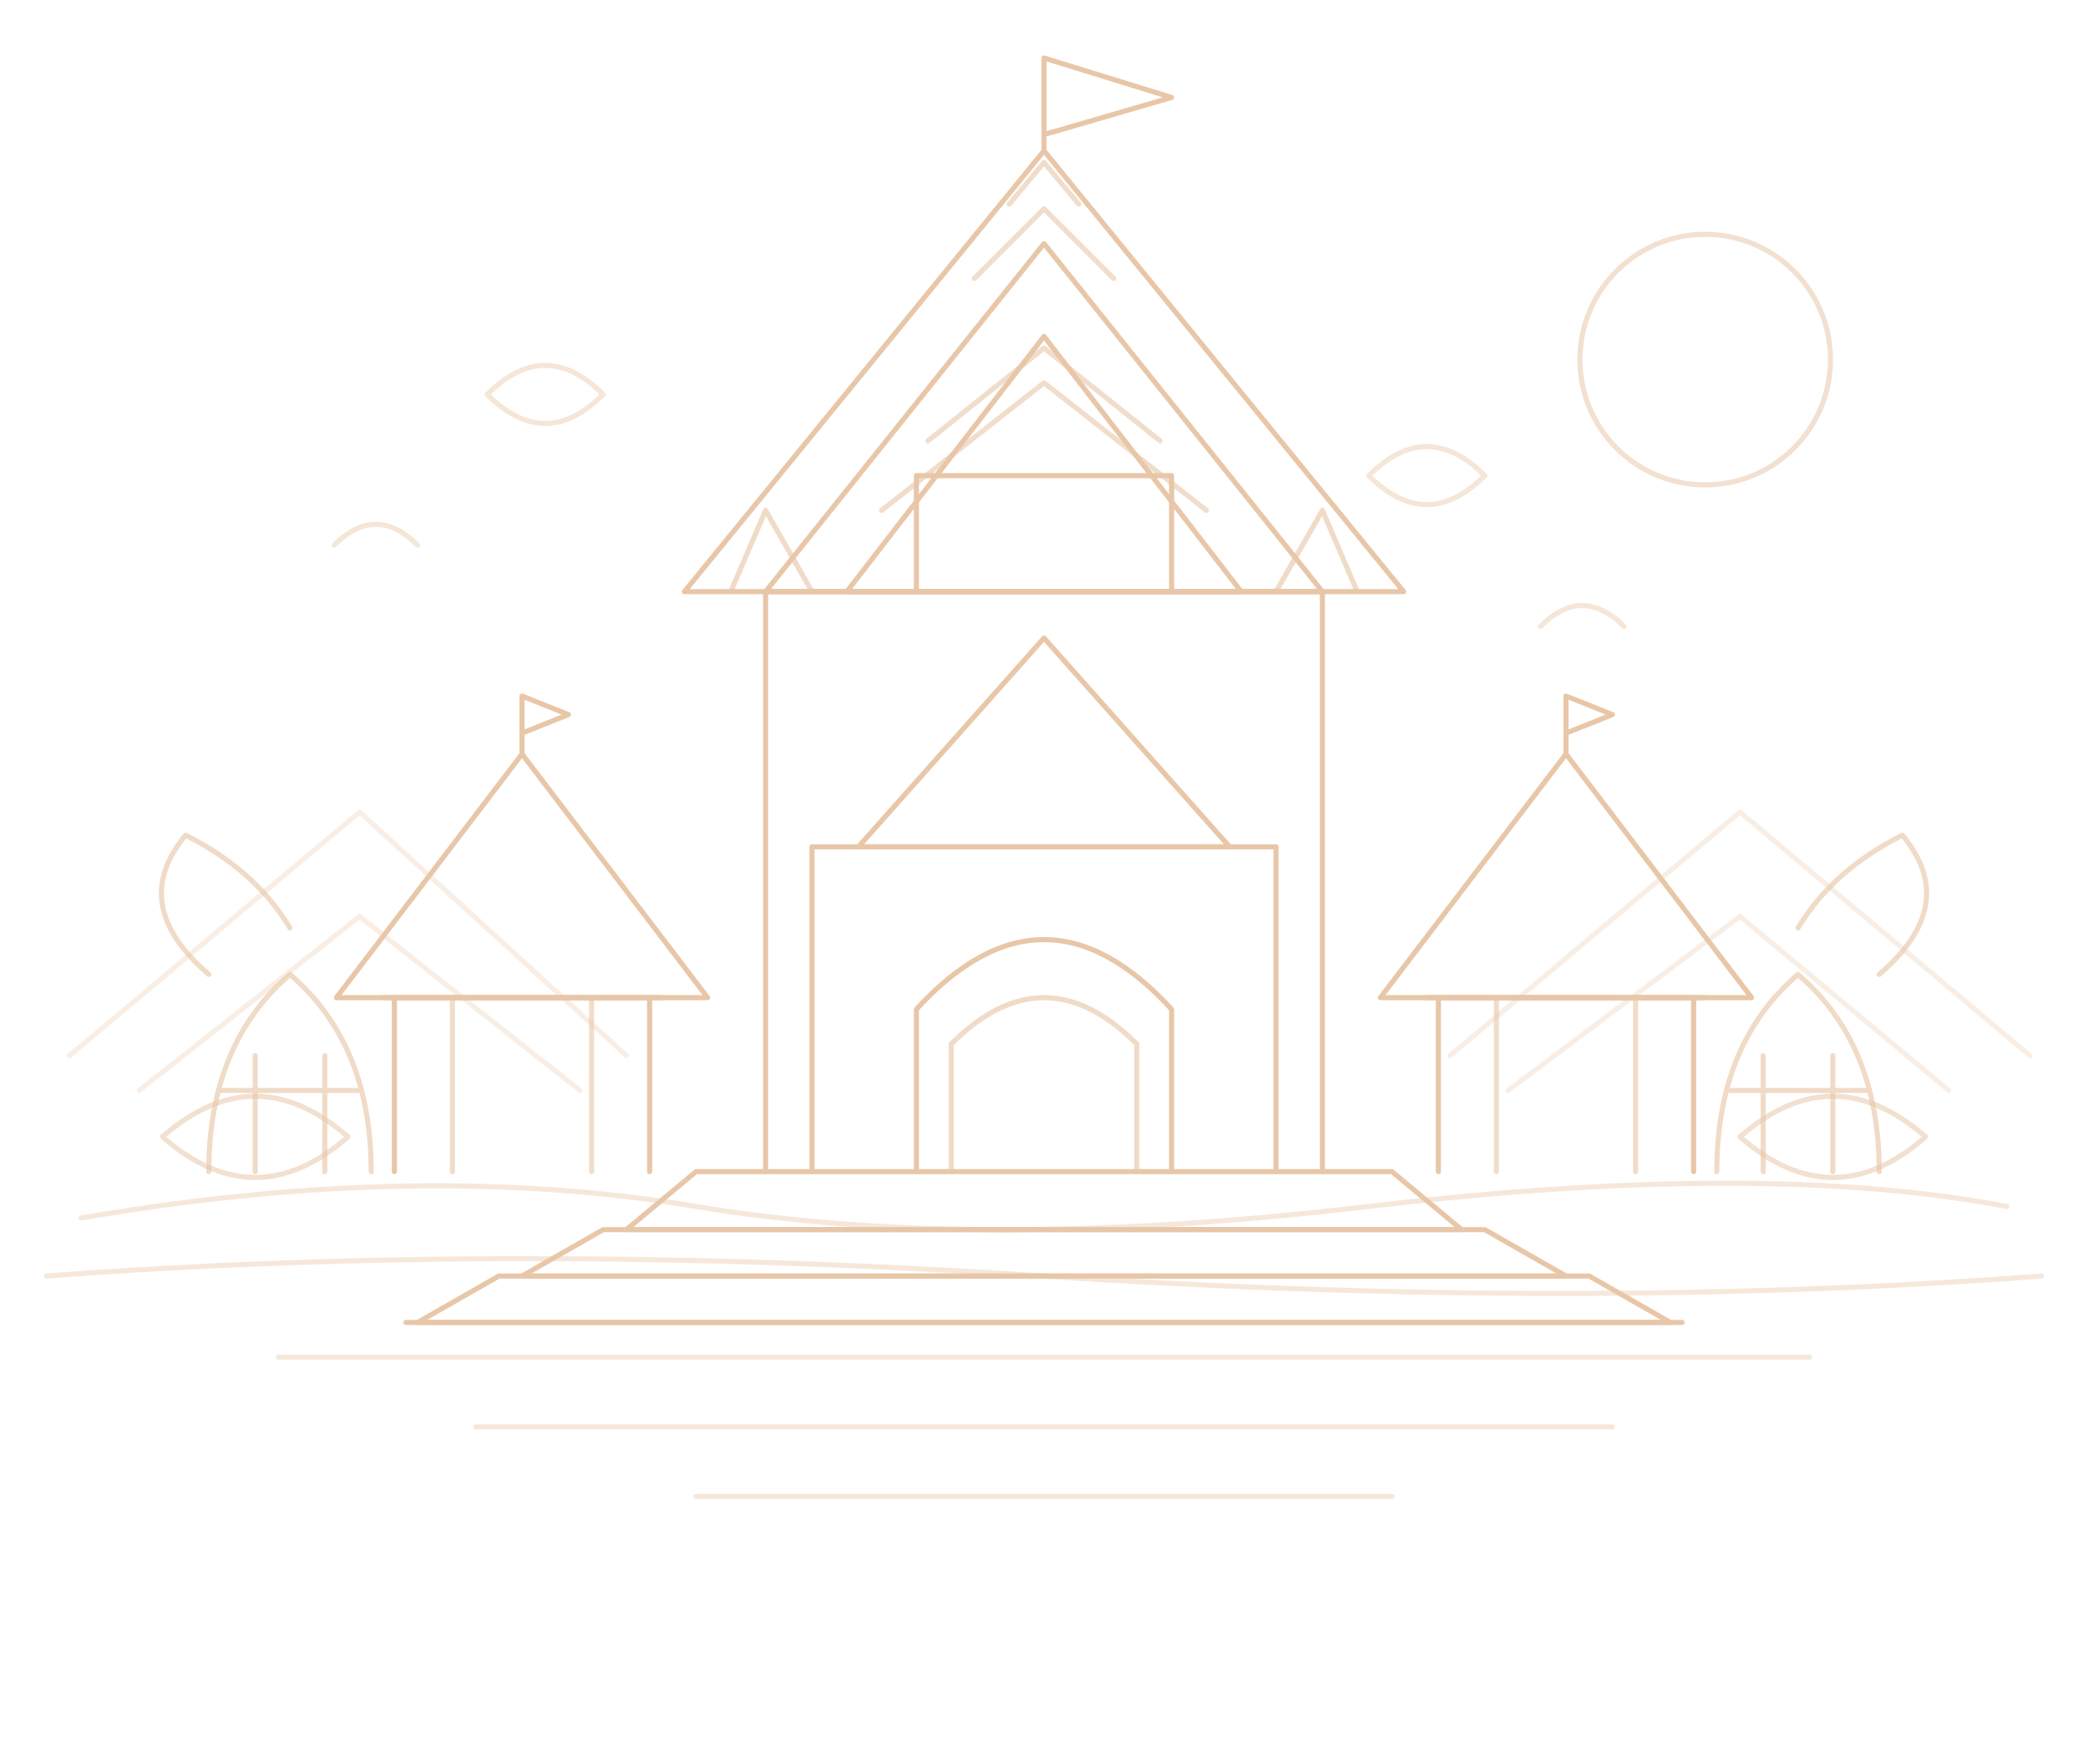
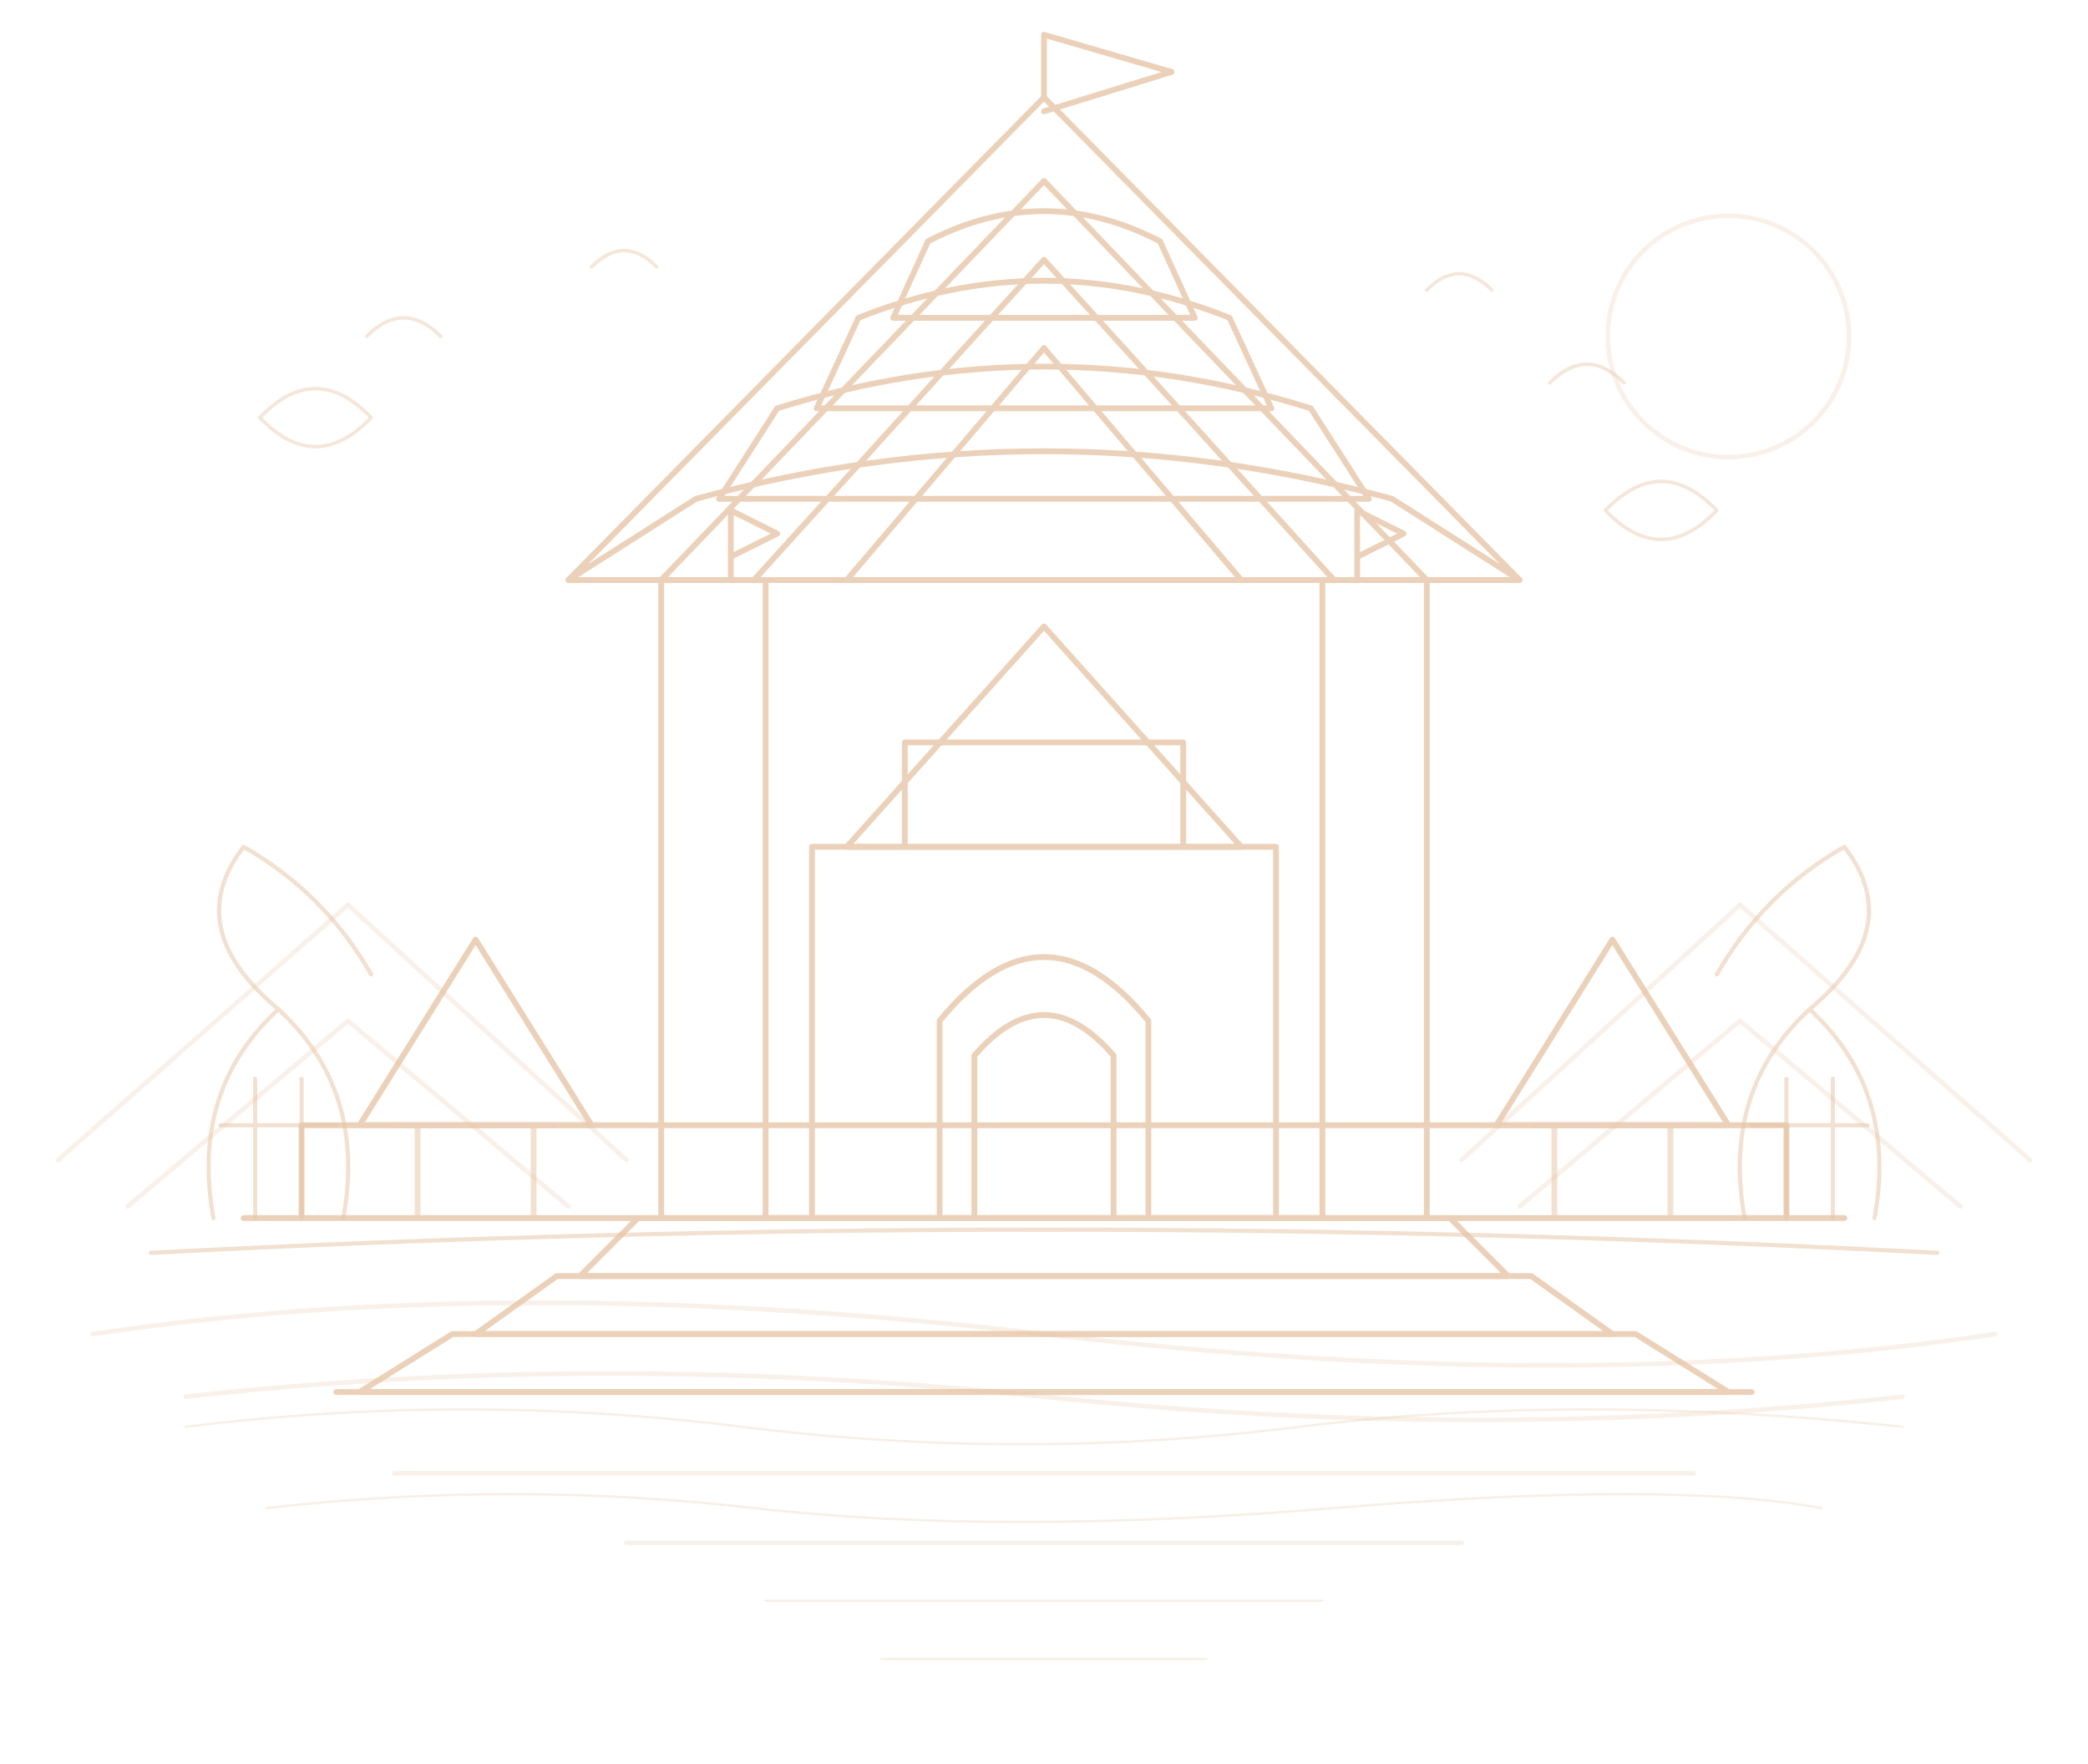
- <svg xmlns="http://www.w3.org/2000/svg" viewBox="0 0 900 760" fill="none" stroke="#e8c7a9" stroke-width="2.2" stroke-linecap="round" stroke-linejoin="round">
-   <g opacity=".42">
-     <path d="M35 525Q180 500 300 520T590 520T865 520" />
-     <path d="M20 550Q220 535 450 550T880 550" />
-     <path d="M120 585H780M205 615H695M300 645H600" />
+ <svg xmlns="http://www.w3.org/2000/svg" viewBox="0 0 900 760" fill="none" stroke="#e6c4a5" stroke-linecap="round" stroke-linejoin="round">
+   <g stroke-width="2" opacity=".24">
+     <path d="M25 500L150 390 270 500M630 500L750 390 875 500" />
+     <path d="M55 520L150 440 245 520M655 520L750 440 845 520" />
+     <circle cx="745" cy="145" r="52" />
+     <path d="M40 575Q220 548 450 575T860 575M80 602Q260 582 450 602T820 602M170 635H730M270 665H630" />
  </g>
-   <g opacity=".3">
-     <path d="M30 455L155 350 270 455M625 455L750 350 875 455" />
-     <path d="M60 470L155 395 250 470M650 470L750 395 840 470" />
+   <g stroke-width="2.5" opacity=".78">
+     <path d="M105 525H795" />
+     <path d="M130 525V485H770V525" />
+     <path d="M155 485L205 405 255 485Z M645 485L695 405 745 485Z" />
+     <path d="M170 485H240M660 485H730M180 485V525M230 485V525M670 485V525M720 485V525" opacity=".65" />
+     <path d="M285 525V250H615V525" />
+     <path d="M245 250H655L450 42Z" />
+     <path d="M285 250L450 78 615 250" />
+     <path d="M325 250L450 112 575 250" />
+     <path d="M365 250L450 150 535 250" />
+     <path d="M450 42V15M450 15L505 31 450 48" />
+     <path d="M400 104Q450 78 500 104L515 137H385Z" />
+     <path d="M370 137Q450 105 530 137L548 176H352Z" />
+     <path d="M335 176Q450 140 565 176L590 215H310Z" />
+     <path d="M300 215Q450 174 600 215L655 250H245Z" />
+     <path d="M330 250H570V525H330Z" />
+     <path d="M350 525V365H550V525" />
+     <path d="M365 365L450 270 535 365Z" />
+     <path d="M390 365V320H510V365" />
+     <path d="M405 525V440Q450 385 495 440V525" />
+     <path d="M420 525V455Q450 420 480 455V525" />
+     <path d="M315 250V220M585 250V220M315 220L335 230 315 240M585 220L605 230 585 240" />
+     <path d="M275 525H625L650 550H250Z" />
+     <path d="M240 550H660L695 575H205Z" />
+     <path d="M195 575H705L745 600H155Z" />
+     <path d="M145 600H755" />
  </g>
-   <g opacity=".55">
-     <path d="M70 490Q110 455 150 490Q110 525 70 490ZM750 490Q790 455 830 490Q790 525 750 490Z" />
-     <circle cx="735" cy="155" r="54" />
+   <g stroke-width="1.8" opacity=".52">
+     <path d="M92 525Q82 470 120 435Q158 470 148 525M110 525V465M130 525V465M95 485H145" />
+     <path d="M752 525Q742 470 780 435Q818 470 808 525M770 525V465M790 525V465M755 485H805" />
+     <path d="M120 435Q78 400 105 365Q140 385 160 420M780 435Q822 400 795 365Q760 385 740 420" />
+     <path d="M65 540Q450 520 835 540" />
  </g>
-   <g>
-     <path d="M170 505V430H280V505M620 505V430H730V505" />
-     <path d="M145 430L225 325 305 430Z M595 430L675 325 755 430Z" />
-     <path d="M165 430H285M615 430H735" />
-     <path d="M195 430V505M255 430V505M645 430V505M705 430V505" opacity=".6" />
-     <path d="M330 505V255H570V505" />
-     <path d="M295 255L450 65L605 255Z" />
-     <path d="M330 255L450 105L570 255Z" />
-     <path d="M365 255L450 145L535 255Z" />
-     <path d="M395 255V205H505V255" />
-     <path d="M450 65V25M450 25L505 42L450 58" />
-     <path d="M350 505V365H550V505" />
-     <path d="M370 365L450 275L530 365Z" />
-     <path d="M395 505V435Q450 375 505 435V505" />
-     <path d="M410 505V450Q450 410 490 450V505" opacity=".65" />
-     <path d="M300 505H600L630 530H270Z" />
-     <path d="M260 530H640L675 550H225Z" />
-     <path d="M215 550H685L720 570H180Z" />
-     <path d="M175 570H725" />
-     <path d="M315 255L330 220L350 255M550 255L570 220L585 255" opacity=".65" />
-     <path d="M380 220L450 165L520 220M400 190L450 150L500 190" opacity=".6" />
-     <path d="M420 120L450 90L480 120M435 88L450 70L465 88" opacity=".6" />
-     <path d="M225 325V300M675 325V300M225 300L245 308L225 316M675 300L695 308L675 316" />
+   <g stroke-width="1.5" opacity=".42">
+     <path d="M160 180q-24-25-48 0q24 25 48 0ZM740 220q-24-25-48 0q24 25 48 0Z" />
+     <path d="M190 145q-16-16-32 0M700 165q-16-16-32 0" />
+     <path d="M255 115q14-14 28 0M615 125q14-14 28 0" />
  </g>
-   <g opacity=".65">
-     <path d="M90 505Q90 450 125 420Q160 450 160 505M110 505V455M140 505V455M95 470L155 470" />
-     <path d="M740 505Q740 450 775 420Q810 450 810 505M760 505V455M790 505V455M745 470L805 470" />
-     <path d="M90 420Q55 390 80 360Q110 375 125 400M810 420Q845 390 820 360Q790 375 775 400" />
-   </g>
-   <g opacity=".45">
-     <path d="M260 170q-25-25-50 0q25 25 50 0ZM640 205q-25-25-50 0q25 25 50 0Z" />
-     <path d="M180 235q-18-18-36 0M700 270q-18-18-36 0" />
+   <g stroke-width="1" opacity=".28">
+     <path d="M80 615Q200 600 320 615T560 615T820 615M115 650Q220 638 325 650T575 650T785 650" />
+     <path d="M330 690H570M380 715H520" />
  </g>
</svg>
